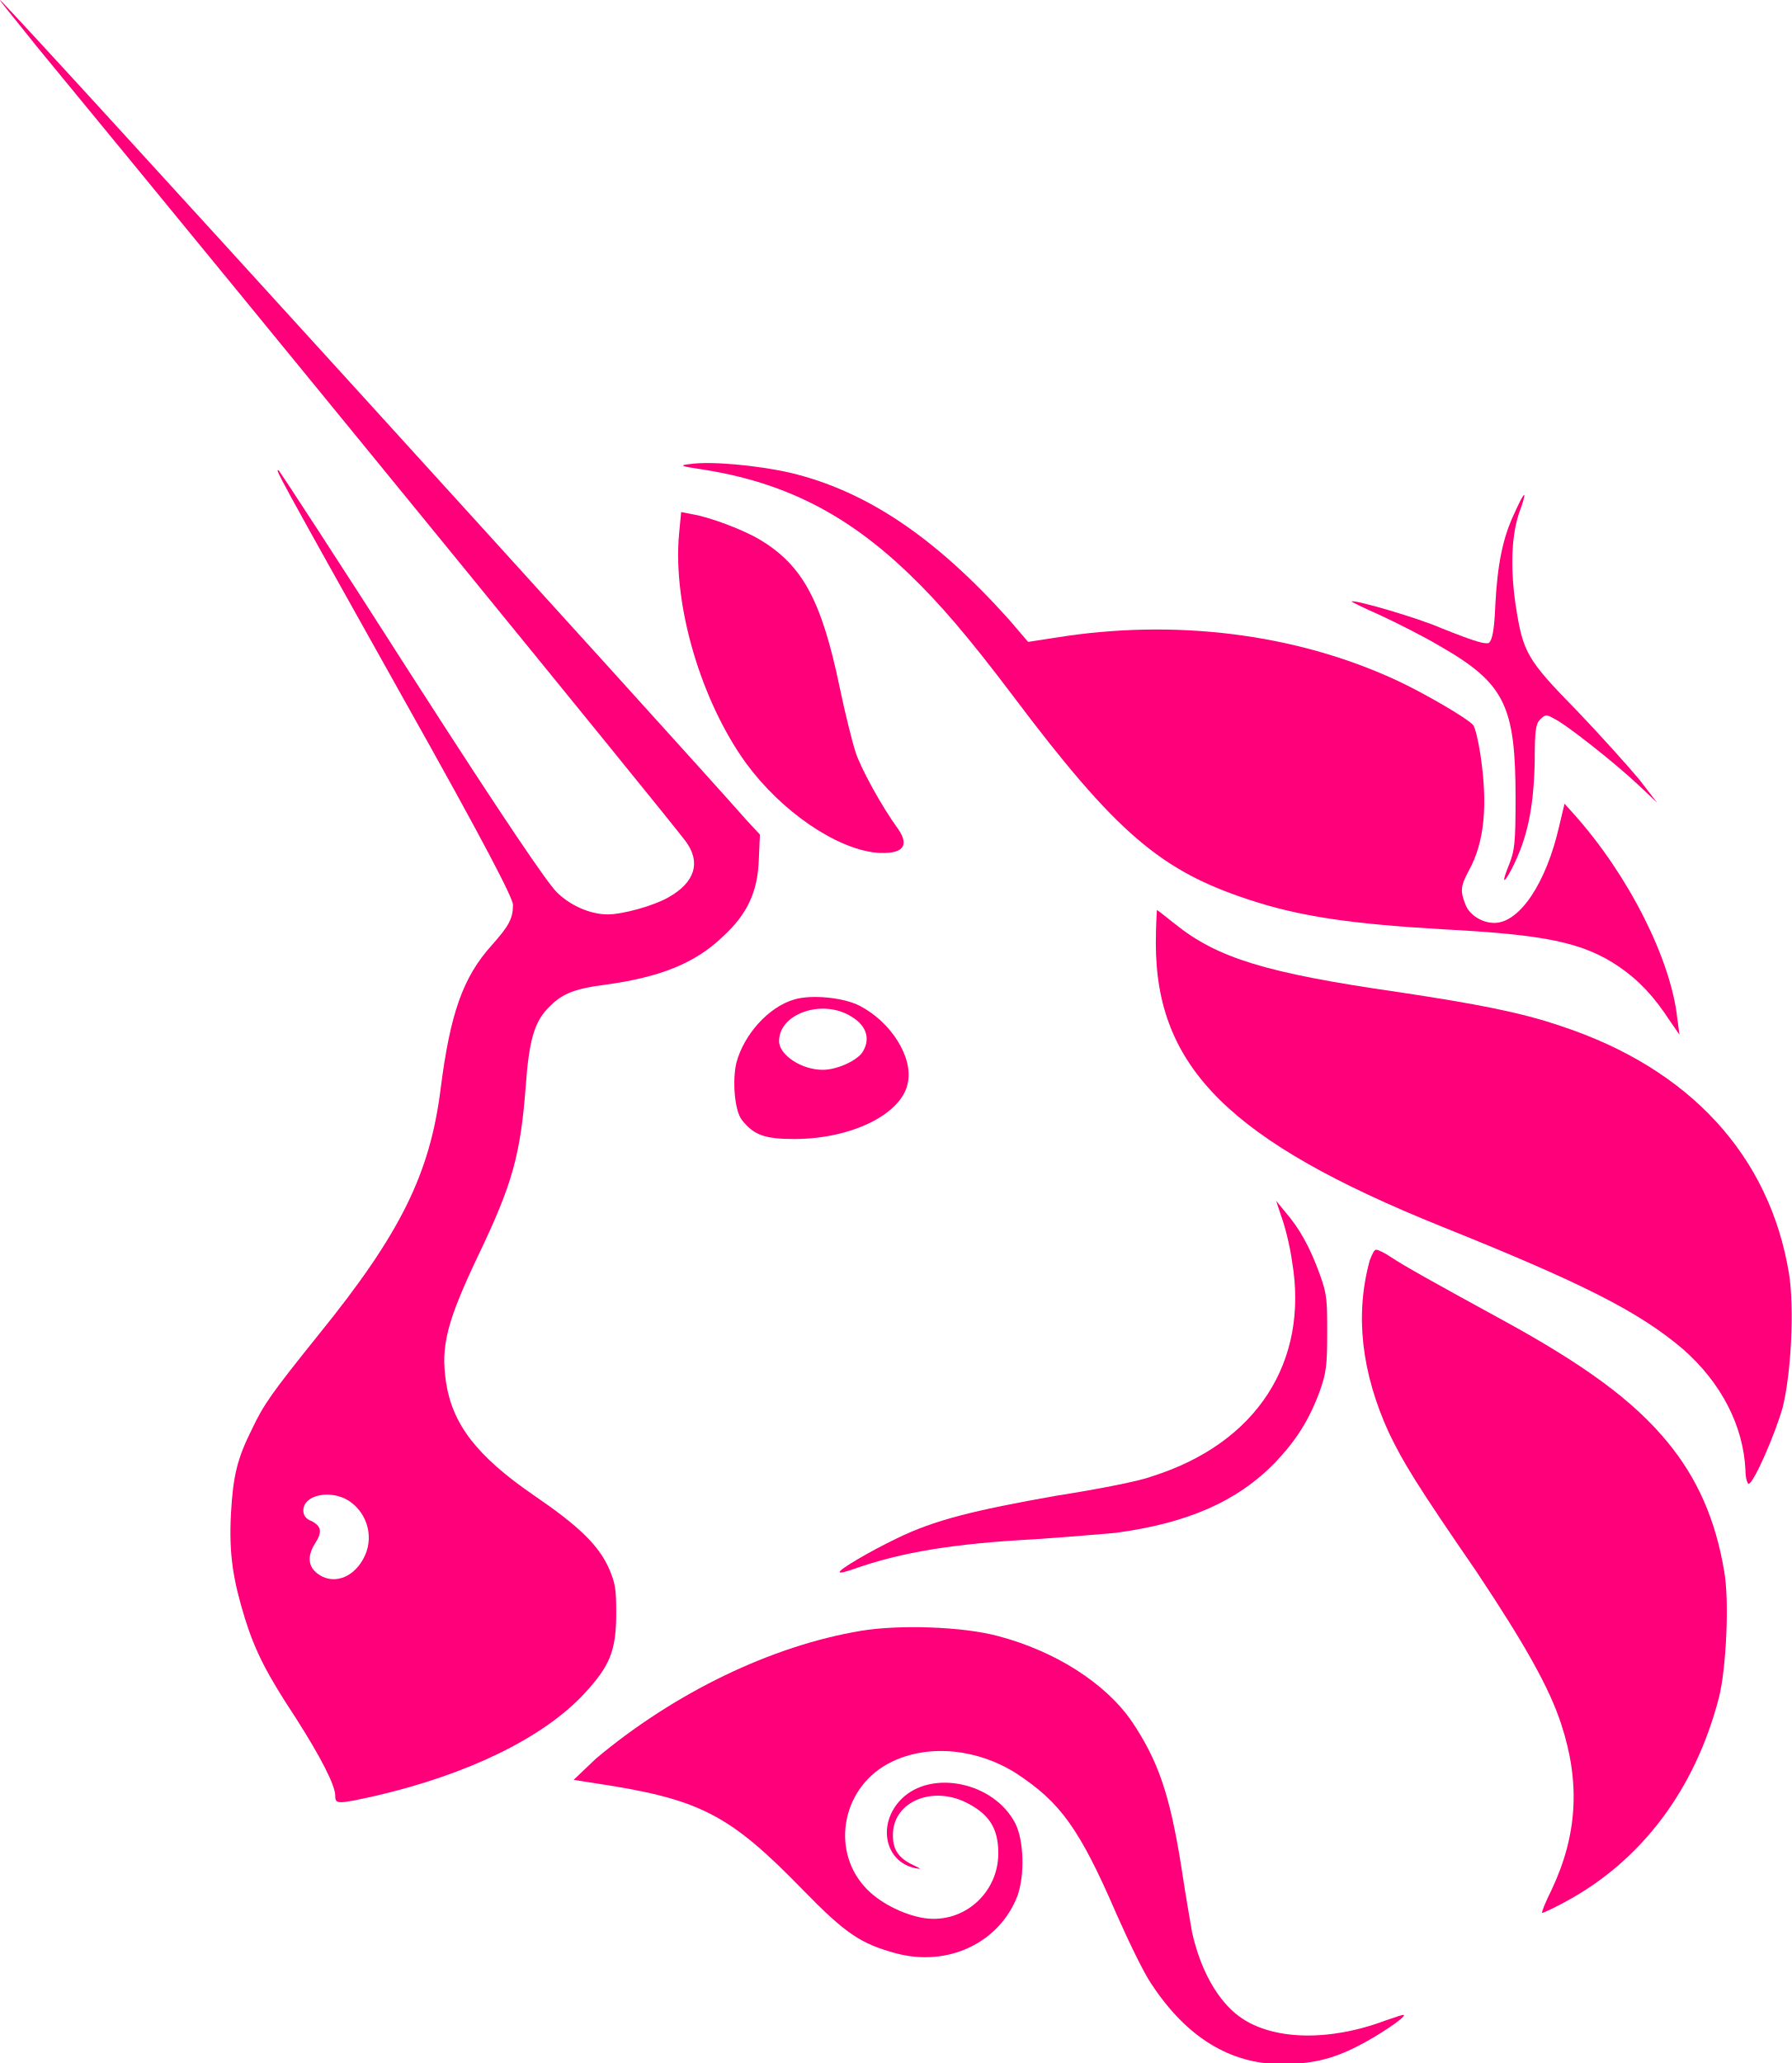
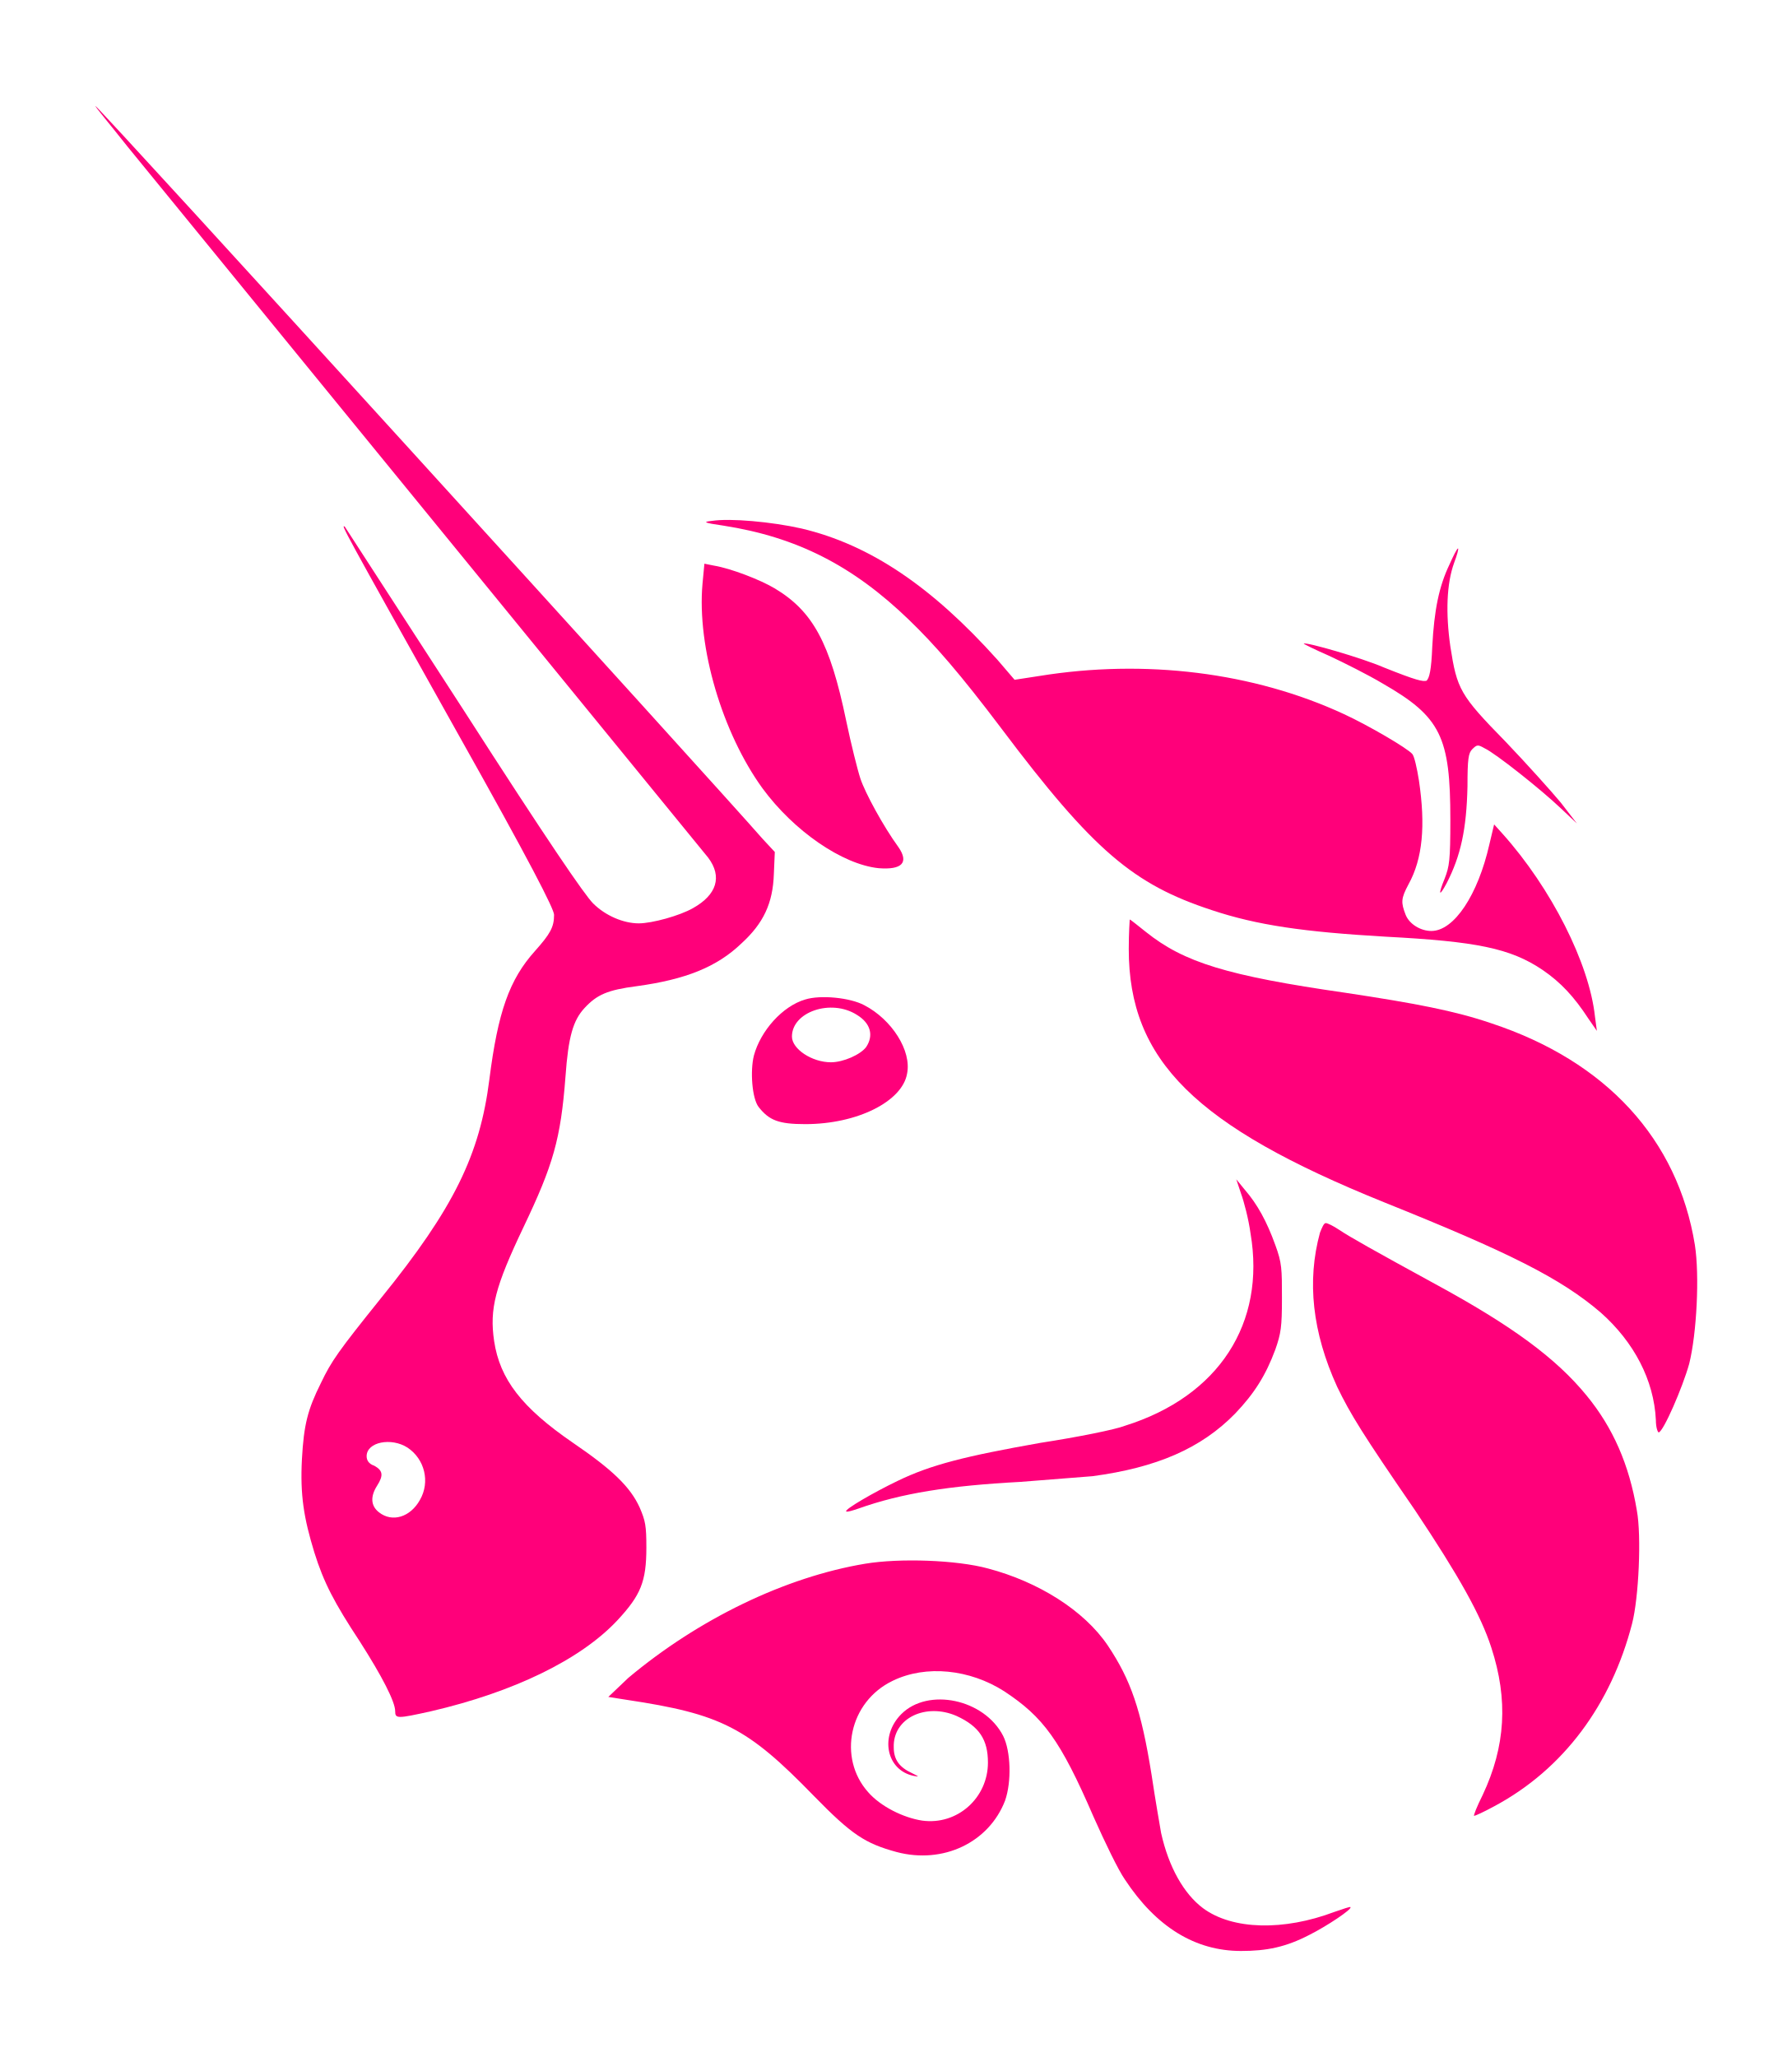
- <svg xmlns="http://www.w3.org/2000/svg" version="1.1" id="Layer_1" x="0px" y="0px" viewBox="0 0 168.3 193.8" style="enable-background:new 0 0 168.3 193.8;" xml:space="preserve">
-   <style type="text/css">
- 	.st0{fill:#FF007A;}
- 	.st1{fill-rule:evenodd;clip-rule:evenodd;fill:#FF007A;}
- </style>
-   <path class="st0" d="M66,44.1c-2.1-0.3-2.2-0.4-1.2-0.5c1.9-0.3,6.3,0.1,9.4,0.8c7.2,1.7,13.7,6.1,20.6,13.8l1.8,2.1l2.6-0.4  c11.1-1.8,22.5-0.4,32,4c2.6,1.2,6.7,3.6,7.2,4.2c0.2,0.2,0.5,1.5,0.7,2.8c0.7,4.7,0.4,8.2-1.1,10.9c-0.8,1.5-0.8,1.9-0.3,3.2  c0.4,1,1.6,1.7,2.7,1.7c2.4,0,4.9-3.8,6.1-9.1l0.5-2.1l0.9,1c5.1,5.7,9.1,13.6,9.7,19.2l0.2,1.5l-0.9-1.3c-1.5-2.3-2.9-3.8-4.8-5.1  c-3.4-2.3-7-3-16.5-3.5c-8.6-0.5-13.5-1.2-18.3-2.8c-8.2-2.7-12.4-6.2-22.1-19.1c-4.3-5.7-7-8.8-9.7-11.4  C79.6,48.3,73.7,45.3,66,44.1z" />
-   <path class="st0" d="M140.5,56.8c0.2-3.8,0.7-6.3,1.8-8.6c0.4-0.9,0.8-1.7,0.9-1.7c0.1,0-0.1,0.7-0.4,1.5c-0.8,2.2-0.9,5.3-0.4,8.8  c0.7,4.5,1,5.1,5.8,10c2.2,2.3,4.8,5.2,5.8,6.4l1.7,2.2l-1.7-1.6c-2.1-2-6.9-5.8-8-6.3c-0.7-0.4-0.8-0.4-1.3,0.1  c-0.4,0.4-0.5,1-0.5,3.9c-0.1,4.5-0.7,7.3-2.2,10.2c-0.8,1.5-0.9,1.2-0.2-0.5c0.5-1.3,0.6-1.9,0.6-6.2c0-8.7-1-10.8-7.1-14.3  c-1.5-0.9-4.1-2.2-5.6-2.9c-1.6-0.7-2.8-1.3-2.7-1.3c0.2-0.2,6.1,1.5,8.4,2.5c3.5,1.4,4.1,1.5,4.5,1.4  C140.2,60.1,140.4,59.3,140.5,56.8z" />
-   <path class="st0" d="M70.1,71.7c-4.2-5.8-6.9-14.8-6.3-21.5l0.2-2.1l1,0.2c1.8,0.3,4.9,1.5,6.4,2.4c4,2.4,5.8,5.7,7.5,13.9  c0.5,2.4,1.2,5.2,1.5,6.1c0.5,1.5,2.4,5,4,7.2c1.1,1.6,0.4,2.4-2.1,2.2C78.5,79.7,73.4,76.2,70.1,71.7z" />
-   <path class="st0" d="M135.4,115.2c-19.8-8-26.8-14.9-26.8-26.6c0-1.7,0.1-3.1,0.1-3.1c0.1,0,0.8,0.6,1.7,1.3c4,3.2,8.5,4.6,21,6.4  c7.3,1.1,11.5,1.9,15.3,3.2c12.1,4,19.6,12.2,21.4,23.3c0.5,3.2,0.2,9.3-0.6,12.5c-0.7,2.5-2.7,7.1-3.2,7.2c-0.1,0-0.3-0.5-0.3-1.3  c-0.2-4.2-2.3-8.2-5.8-11.3C154,123.2,148.6,120.5,135.4,115.2z" />
-   <path class="st0" d="M121.4,118.5c-0.2-1.5-0.7-3.4-1-4.2l-0.5-1.5l0.9,1.1c1.3,1.5,2.3,3.3,3.2,5.8c0.7,1.9,0.7,2.5,0.7,5.6  c0,3-0.1,3.7-0.7,5.4c-1,2.7-2.2,4.6-4.2,6.7c-3.6,3.7-8.3,5.7-15,6.6c-1.2,0.1-4.6,0.4-7.6,0.6c-7.5,0.4-12.5,1.2-17,2.8  c-0.6,0.2-1.2,0.4-1.3,0.3c-0.2-0.2,2.9-2,5.4-3.2c3.5-1.7,7.1-2.6,15-4c3.9-0.6,7.9-1.4,8.9-1.8C118.1,135.6,123,127.9,121.4,118.5  z" />
-   <path class="st0" d="M130.5,134.6c-2.6-5.7-3.2-11.1-1.8-16.2c0.2-0.5,0.4-1,0.6-1c0.2,0,0.8,0.3,1.4,0.7c1.2,0.8,3.7,2.2,10.1,5.7  c8.1,4.4,12.7,7.8,15.9,11.7c2.8,3.4,4.5,7.3,5.3,12.1c0.5,2.7,0.2,9.2-0.5,11.9c-2.2,8.5-7.2,15.3-14.5,19.2c-1.1,0.6-2,1-2.1,1  c-0.1,0,0.3-1,0.9-2.2c2.4-5.1,2.7-10,0.9-15.5c-1.1-3.4-3.4-7.5-8-14.4C133.2,139.6,131.9,137.5,130.5,134.6z" />
-   <path class="st0" d="M56,165.2c7.4-6.2,16.5-10.6,24.9-12c3.6-0.6,9.6-0.4,12.9,0.5c5.3,1.4,10.1,4.4,12.6,8.1  c2.4,3.6,3.5,6.7,4.6,13.6c0.4,2.7,0.9,5.5,1,6.1c0.8,3.6,2.4,6.4,4.4,7.9c3.1,2.3,8.5,2.4,13.8,0.4c0.9-0.3,1.7-0.6,1.7-0.5  c0.2,0.2-2.5,2-4.3,2.9c-2.5,1.3-4.5,1.7-7.2,1.7c-4.8,0-8.9-2.5-12.2-7.5c-0.7-1-2.1-3.9-3.3-6.6c-3.5-8.1-5.3-10.5-9.4-13.2  c-3.6-2.3-8.2-2.8-11.7-1.1c-4.6,2.2-5.8,8.1-2.6,11.7c1.3,1.5,3.7,2.7,5.7,3c3.7,0.5,6.9-2.4,6.9-6.1c0-2.4-0.9-3.8-3.3-4.9  c-3.2-1.4-6.7,0.2-6.6,3.3c0,1.3,0.6,2.1,1.9,2.7c0.8,0.4,0.8,0.4,0.2,0.3c-2.9-0.6-3.6-4.2-1.3-6.5c2.8-2.8,8.7-1.6,10.7,2.3  c0.8,1.6,0.9,4.8,0.2,6.8c-1.7,4.4-6.5,6.7-11.4,5.4c-3.3-0.9-4.7-1.8-8.7-5.9c-7-7.2-9.7-8.6-19.7-10.1l-1.9-0.3L56,165.2z" />
-   <path class="st1" d="M3.4,4.3c23.3,28.3,59.2,72.3,61,74.7c1.5,2,0.9,3.9-1.6,5.3c-1.4,0.8-4.3,1.6-5.7,1.6c-1.6,0-3.5-0.8-4.8-2.1  c-0.9-0.9-4.8-6.6-13.6-20.3c-6.7-10.5-12.4-19.2-12.5-19.3C25.8,44,25.8,44,38,65.8C45.7,79.5,48.2,84.4,48.2,85c0,1.3-0.4,2-2,3.8  c-2.7,3-3.9,6.4-4.8,13.5c-1,7.9-3.7,13.5-11.4,23c-4.5,5.6-5.2,6.6-6.3,8.9c-1.4,2.8-1.8,4.4-2,8c-0.2,3.8,0.2,6.2,1.3,9.8  c1,3.2,2.1,5.3,4.8,9.4c2.3,3.6,3.7,6.3,3.7,7.3c0,0.8,0.2,0.8,3.8,0c8.6-2,15.7-5.4,19.6-9.6c2.4-2.6,3-4,3-7.6  c0-2.3-0.1-2.8-0.7-4.2c-1-2.2-2.9-4-7-6.8c-5.4-3.7-7.7-6.7-8.3-10.7c-0.5-3.4,0.1-5.7,3.1-12c3.1-6.5,3.9-9.2,4.4-15.8  c0.3-4.2,0.8-5.9,2-7.2c1.3-1.4,2.4-1.9,5.5-2.3c5.1-0.7,8.4-2,11-4.5c2.3-2.1,3.3-4.2,3.4-7.3l0.1-2.3L70.1,77C65.4,71.6,0.3,0,0,0  C-0.1,0,1.5,1.9,3.4,4.3z M34.1,146.5c1.1-1.9,0.5-4.3-1.3-5.5c-1.7-1.1-4.3-0.6-4.3,0.9c0,0.4,0.2,0.8,0.8,1c0.9,0.5,1,1,0.3,2.1  c-0.7,1.1-0.7,2.1,0.2,2.8C31.2,148.9,33.1,148.3,34.1,146.5z" />
-   <path class="st1" d="M74.6,93.9c-2.4,0.7-4.7,3.3-5.4,5.9c-0.4,1.6-0.2,4.5,0.5,5.4c1.1,1.4,2.1,1.8,4.9,1.8  c5.5,0,10.2-2.4,10.7-5.3c0.5-2.4-1.6-5.7-4.5-7.2C79.3,93.7,76.2,93.4,74.6,93.9z M81,98.9c0.8-1.2,0.5-2.5-1-3.4  c-2.7-1.7-6.8-0.3-6.8,2.3c0,1.3,2.1,2.7,4.1,2.7C78.6,100.5,80.4,99.7,81,98.9z" />
+ <svg xmlns="http://www.w3.org/2000/svg" width="169" height="194" viewBox="0 0 169 194" fill="none">
+   <path d="M68.231 49.574C66.347 49.305 66.257 49.215 67.154 49.126C68.859 48.856 72.808 49.215 75.59 49.843C82.051 51.369 87.884 55.318 94.076 62.227L95.691 64.112L98.024 63.753C107.985 62.138 118.215 63.394 126.74 67.342C129.073 68.419 132.752 70.573 133.201 71.111C133.38 71.291 133.65 72.457 133.829 73.624C134.457 77.841 134.188 80.982 132.842 83.405C132.124 84.751 132.124 85.11 132.573 86.277C132.932 87.174 134.008 87.802 134.996 87.802C137.149 87.802 139.393 84.392 140.47 79.636L140.918 77.752L141.726 78.649C146.302 83.764 149.892 90.853 150.43 95.879L150.61 97.225L149.802 96.058C148.456 93.994 147.2 92.648 145.495 91.481C142.444 89.418 139.213 88.789 130.688 88.341C122.971 87.892 118.574 87.264 114.266 85.828C106.908 83.405 103.139 80.264 94.434 68.688C90.576 63.573 88.153 60.791 85.73 58.458C80.436 53.343 75.141 50.651 68.231 49.574ZM135.085 60.971C135.265 57.561 135.714 55.318 136.701 53.254C137.06 52.446 137.419 51.728 137.508 51.728C137.598 51.728 137.419 52.356 137.149 53.074C136.431 55.048 136.342 57.83 136.79 60.971C137.419 65.009 137.688 65.547 141.995 69.945C143.969 72.008 146.302 74.611 147.2 75.688L148.725 77.662L147.2 76.226C145.315 74.431 141.008 71.021 140.021 70.573C139.393 70.214 139.303 70.214 138.854 70.662C138.495 71.021 138.406 71.56 138.406 74.162C138.316 78.2 137.777 80.713 136.431 83.315C135.714 84.662 135.624 84.392 136.252 82.867C136.701 81.7 136.79 81.162 136.79 77.303C136.79 69.496 135.893 67.611 130.419 64.471C129.073 63.663 126.74 62.496 125.394 61.868C123.958 61.24 122.881 60.702 122.971 60.702C123.15 60.522 128.445 62.048 130.509 62.945C133.65 64.201 134.188 64.291 134.547 64.201C134.816 63.932 134.996 63.214 135.085 60.971ZM71.91 74.342C68.141 69.137 65.719 61.061 66.257 55.048L66.436 53.164L67.334 53.343C68.949 53.612 71.731 54.689 73.077 55.497C76.666 57.651 78.282 60.612 79.807 67.97C80.256 70.124 80.884 72.637 81.153 73.444C81.602 74.79 83.307 77.931 84.743 79.905C85.73 81.341 85.102 82.059 82.858 81.88C79.448 81.521 74.872 78.38 71.91 74.342ZM130.509 113.377C112.741 106.198 106.459 100.007 106.459 89.507C106.459 87.982 106.549 86.725 106.549 86.725C106.639 86.725 107.267 87.264 108.074 87.892C111.664 90.764 115.702 92.02 126.919 93.635C133.47 94.622 137.239 95.34 140.649 96.507C151.507 100.096 158.238 107.455 159.853 117.416C160.301 120.287 160.032 125.761 159.314 128.633C158.686 130.876 156.891 135.004 156.443 135.094C156.353 135.094 156.174 134.645 156.174 133.927C155.994 130.158 154.11 126.569 150.969 123.787C147.2 120.556 142.354 118.133 130.509 113.377ZM117.946 116.339C117.766 114.993 117.317 113.288 117.048 112.57L116.6 111.224L117.407 112.211C118.574 113.557 119.471 115.172 120.279 117.416C120.907 119.121 120.907 119.659 120.907 122.441C120.907 125.133 120.817 125.761 120.279 127.287C119.381 129.709 118.305 131.414 116.51 133.299C113.279 136.619 109.062 138.414 103.049 139.222L96.229 139.76C89.499 140.119 85.012 140.837 80.974 142.273C80.436 142.452 79.897 142.632 79.807 142.542C79.628 142.362 82.41 140.747 84.653 139.67C87.794 138.145 91.024 137.337 98.114 136.081C101.613 135.542 105.203 134.824 106.1 134.466C114.984 131.684 119.381 124.774 117.946 116.339ZM126.112 130.786C123.778 125.671 123.24 120.826 124.496 116.249C124.676 115.8 124.855 115.352 125.035 115.352C125.214 115.352 125.753 115.621 126.291 115.98C127.368 116.698 129.611 117.954 135.355 121.095C142.623 125.043 146.751 128.094 149.623 131.594C152.135 134.645 153.661 138.145 154.379 142.452C154.828 144.875 154.558 150.708 153.93 153.131C151.956 160.759 147.469 166.861 140.918 170.36C139.931 170.899 139.124 171.258 139.034 171.258C138.944 171.258 139.303 170.36 139.841 169.284C141.995 164.707 142.264 160.31 140.649 155.374C139.662 152.323 137.598 148.644 133.47 142.452C128.535 135.273 127.368 133.389 126.112 130.786ZM59.258 158.246C65.898 152.682 74.064 148.734 81.602 147.477C84.833 146.939 90.217 147.118 93.178 147.926C97.934 149.182 102.242 151.875 104.485 155.195C106.639 158.425 107.626 161.207 108.613 167.399C108.972 169.822 109.421 172.335 109.51 172.873C110.228 176.104 111.664 178.616 113.459 179.962C116.241 182.026 121.086 182.116 125.842 180.321C126.65 180.052 127.368 179.783 127.368 179.873C127.547 180.052 125.125 181.667 123.509 182.475C121.266 183.641 119.471 184 117.048 184C112.741 184 109.062 181.757 106.1 177.27C105.472 176.373 104.216 173.77 103.139 171.347C99.998 164.079 98.383 161.925 94.704 159.502C91.473 157.438 87.345 156.99 84.204 158.515C80.076 160.489 79 165.784 81.871 169.014C83.038 170.36 85.192 171.437 86.986 171.706C90.307 172.155 93.178 169.553 93.178 166.232C93.178 164.079 92.371 162.822 90.217 161.835C87.345 160.579 84.204 162.015 84.294 164.797C84.294 165.963 84.833 166.681 85.999 167.22C86.717 167.579 86.717 167.579 86.179 167.489C83.576 166.95 82.948 163.72 85.012 161.656C87.525 159.143 92.819 160.22 94.614 163.72C95.332 165.156 95.422 168.027 94.793 169.822C93.268 173.77 88.96 175.834 84.563 174.668C81.602 173.86 80.346 173.052 76.756 169.373C70.475 162.912 68.052 161.656 59.078 160.31L57.373 160.041L59.258 158.246Z" fill="#FF007A" />
+   <path fill-rule="evenodd" clip-rule="evenodd" d="M12.055 13.859L66.795 80.892C68.141 82.687 67.602 84.392 65.359 85.648C64.103 86.366 61.5 87.084 60.244 87.084C58.808 87.084 57.103 86.366 55.937 85.2C55.129 84.392 51.629 79.277 43.732 66.983L32.515 49.664C32.156 49.484 32.156 49.484 43.104 69.047C50.014 81.341 52.257 85.738 52.257 86.276C52.257 87.443 51.898 88.071 50.462 89.686C48.04 92.379 46.963 95.43 46.155 101.801C45.258 108.89 42.835 113.916 35.925 122.441C31.887 127.466 31.259 128.363 30.272 130.427C29.015 132.94 28.656 134.376 28.477 137.606C28.297 141.016 28.656 143.17 29.643 146.4C30.541 149.272 31.528 151.156 33.951 154.836C36.015 158.066 37.271 160.489 37.271 161.386C37.271 162.104 37.451 162.104 40.681 161.386C48.399 159.592 54.77 156.541 58.27 152.772C60.423 150.439 60.962 149.182 60.962 145.952C60.962 143.888 60.872 143.439 60.334 142.183C59.436 140.208 57.731 138.593 54.052 136.081C49.206 132.76 47.142 130.068 46.604 126.479C46.155 123.428 46.694 121.364 49.386 115.71C52.167 109.877 52.885 107.454 53.334 101.532C53.603 97.763 54.052 96.237 55.129 95.071C56.295 93.814 57.282 93.366 60.064 93.007C64.641 92.379 67.602 91.212 69.936 88.969C71.999 87.084 72.897 85.2 72.987 82.418L73.076 80.354L71.91 79.097C67.692 74.252 9.273 10 9.004 10C8.914 10 10.35 11.705 12.055 13.859ZM39.604 141.465C40.591 139.76 40.053 137.606 38.438 136.529C36.912 135.542 34.579 135.991 34.579 137.337C34.579 137.696 34.758 138.055 35.297 138.234C36.105 138.683 36.194 139.132 35.566 140.119C34.938 141.106 34.938 142.003 35.746 142.631C37.002 143.618 38.707 143.08 39.604 141.465ZM75.948 94.263C73.794 94.891 71.73 97.224 71.102 99.558C70.743 100.993 70.923 103.596 71.551 104.403C72.538 105.66 73.435 106.019 75.948 106.019C80.883 106.019 85.101 103.865 85.55 101.263C85.998 99.109 84.114 96.148 81.512 94.802C80.165 94.084 77.384 93.814 75.948 94.263ZM81.691 98.75C82.409 97.673 82.14 96.507 80.794 95.699C78.371 94.173 74.692 95.43 74.692 97.763C74.692 98.929 76.576 100.186 78.371 100.186C79.537 100.186 81.153 99.468 81.691 98.75Z" fill="#FF007A" />
</svg>
